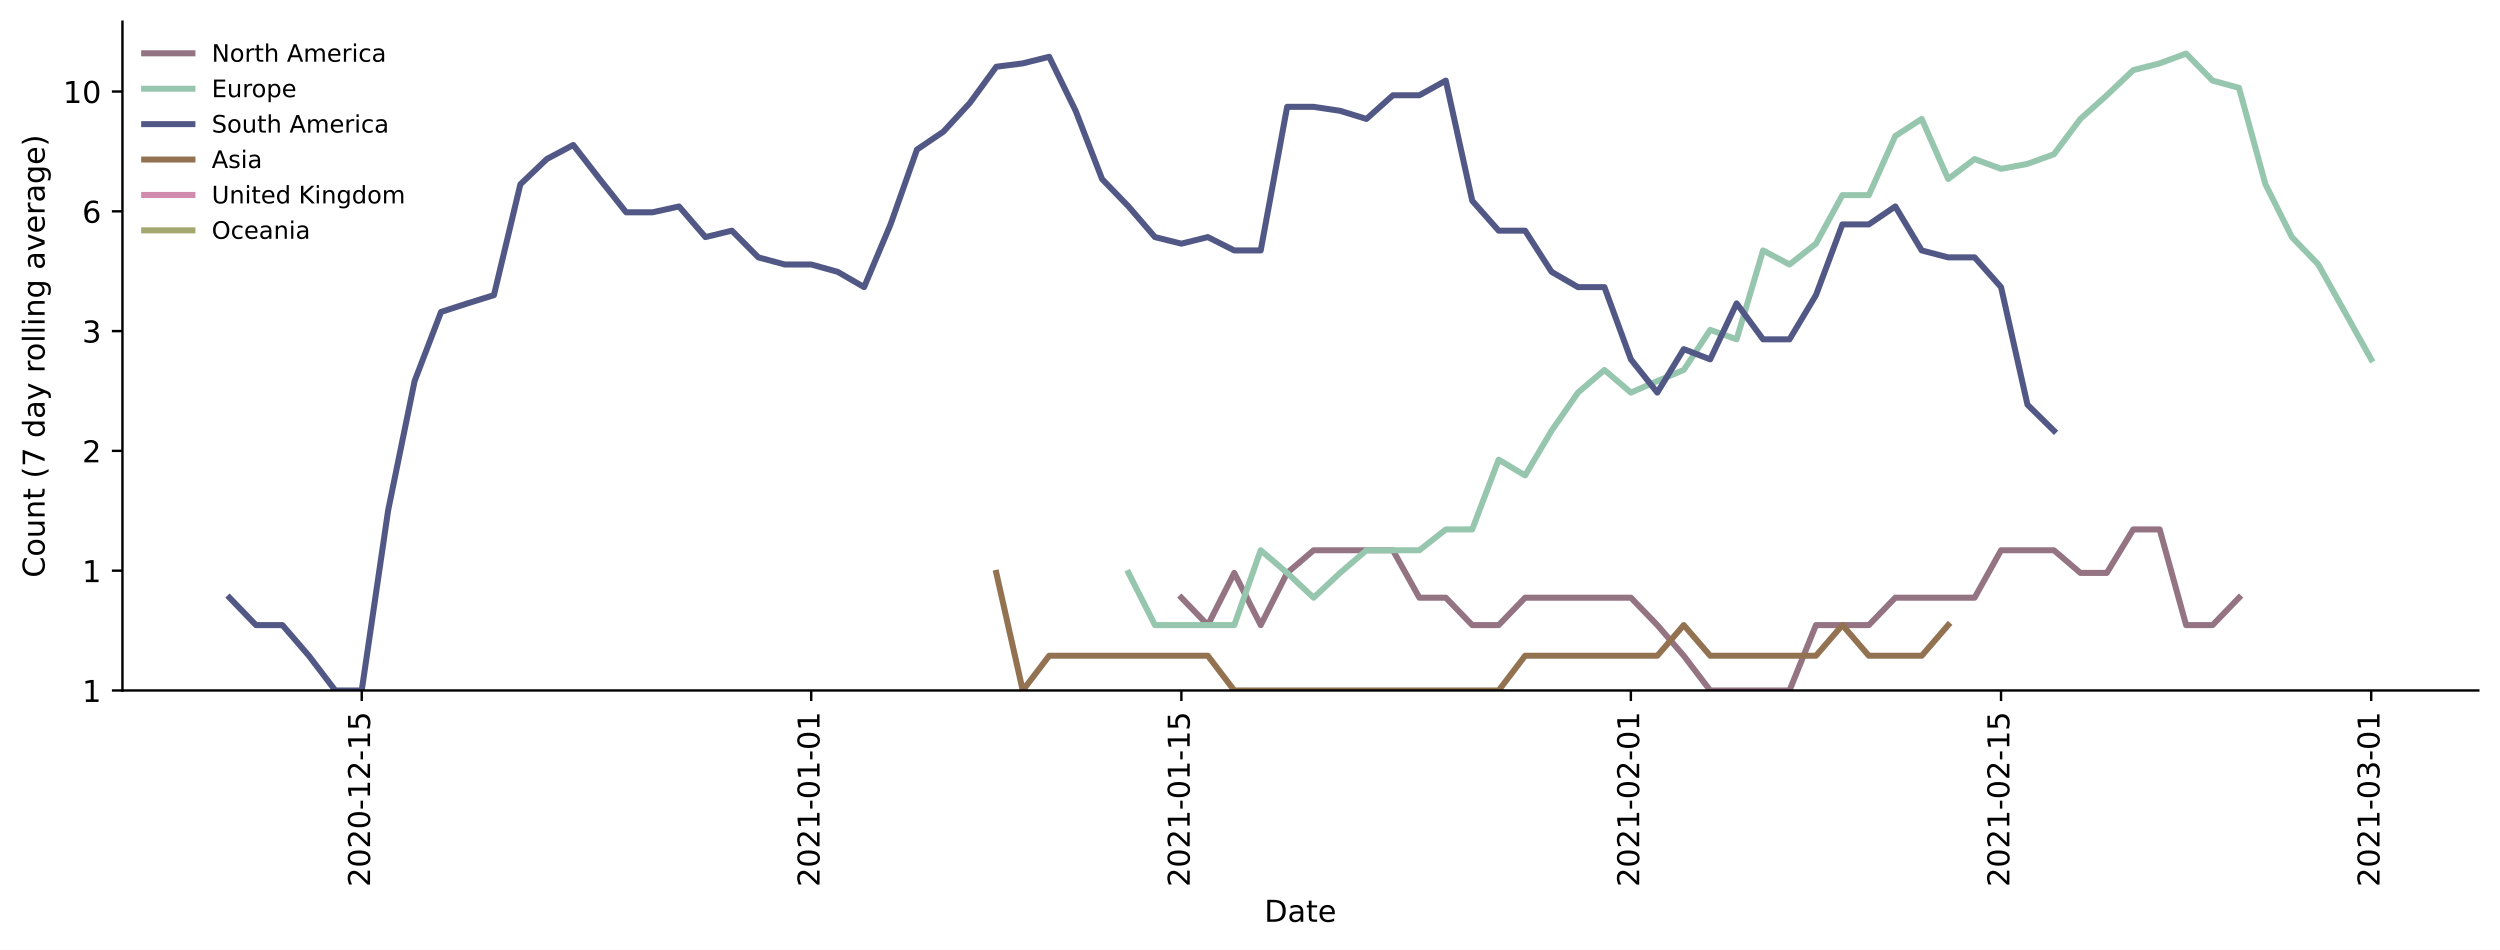
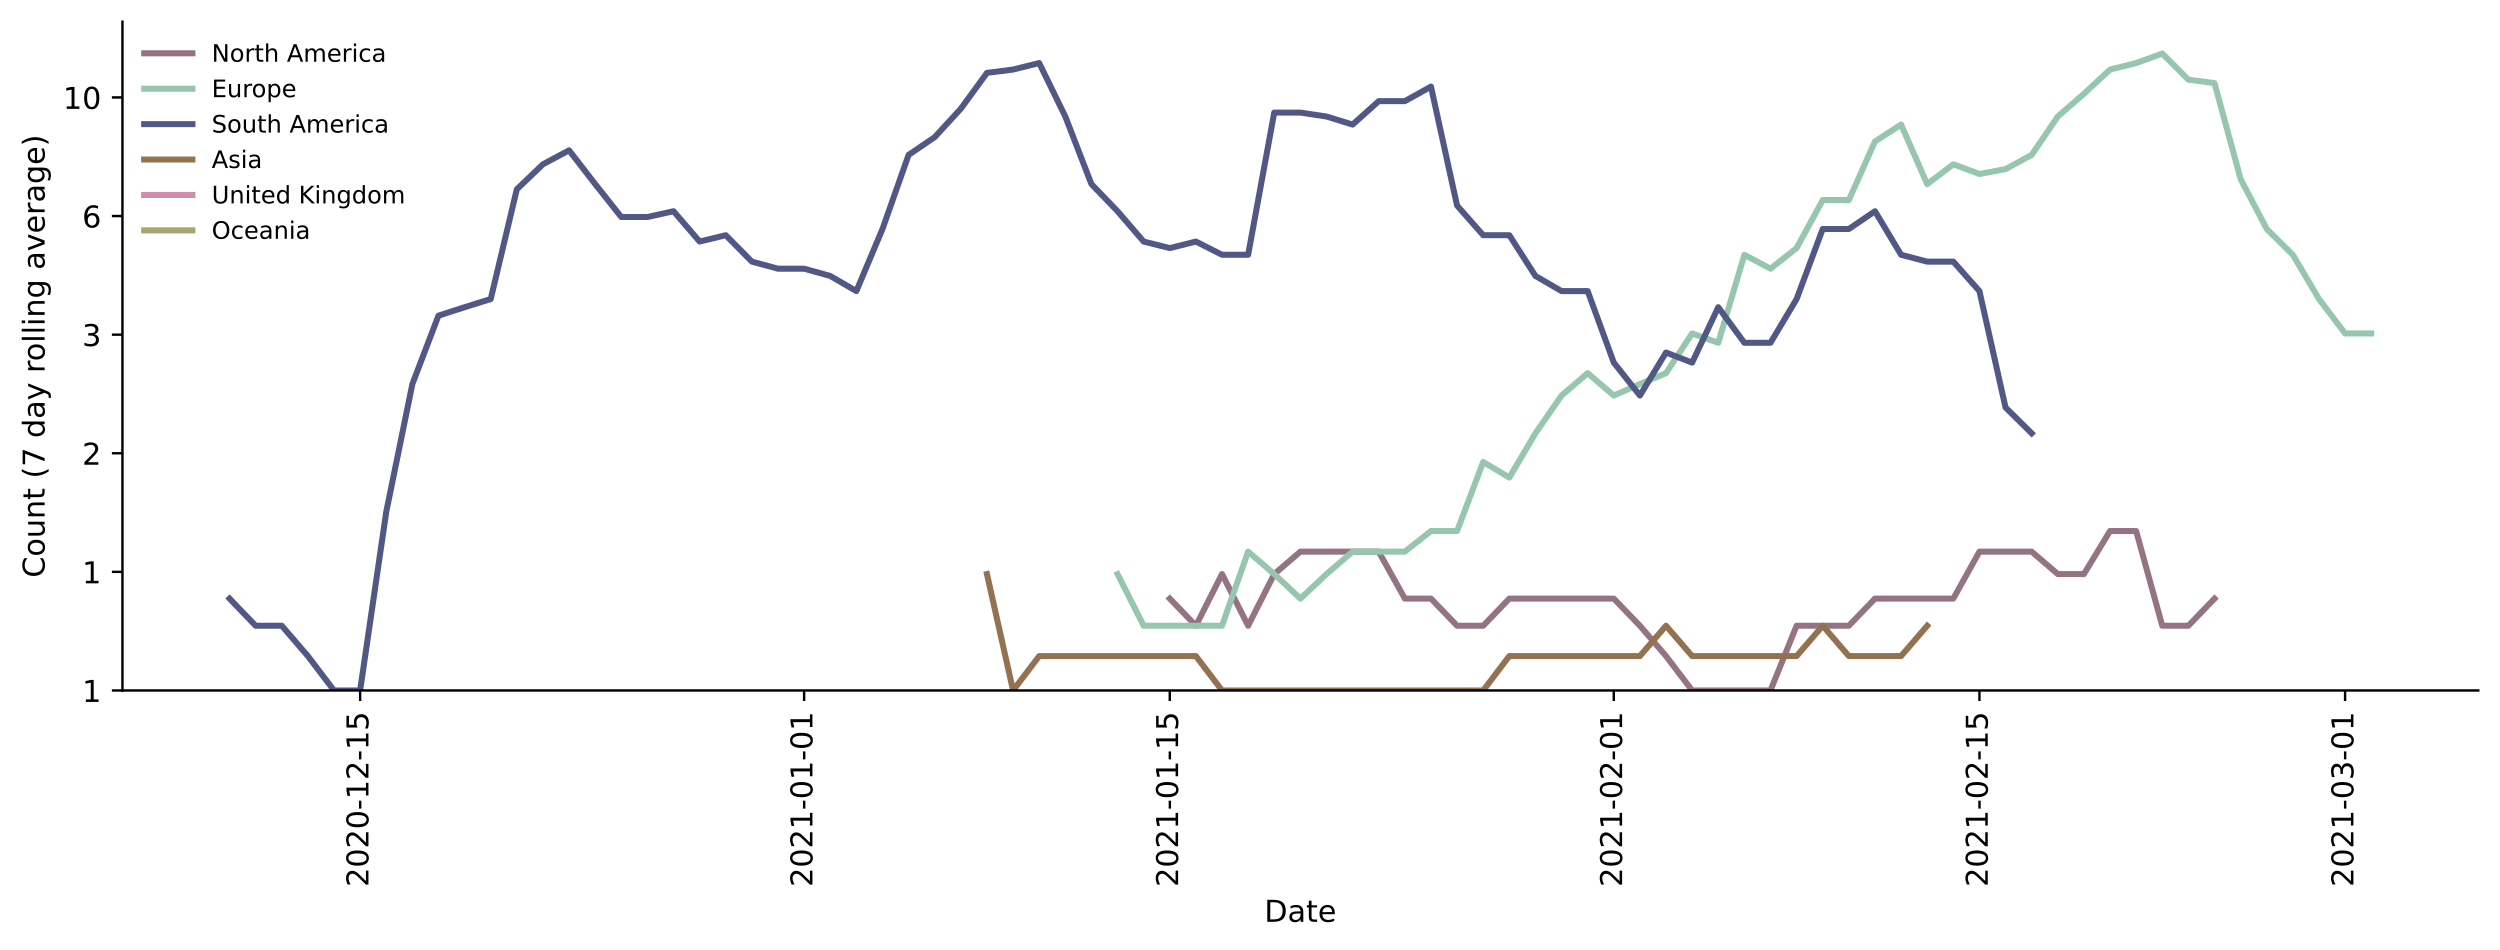
<svg xmlns="http://www.w3.org/2000/svg" xmlns:xlink="http://www.w3.org/1999/xlink" height="314.954pt" version="1.1" viewBox="0 0 829.003 314.954" width="829.003pt">
  <defs>
    <style type="text/css">*{stroke-linecap:butt;stroke-linejoin:round;}</style>
  </defs>
  <g id="figure_1">
    <g id="patch_1">
      <path d="M 0 314.954  L 829.003 314.954  L 829.003 0  L 0 0  z " style="fill:#ffffff;" />
    </g>
    <g id="axes_1">
      <g id="patch_2">
        <path d="M 40.603 228.96  L 821.803 228.96  L 821.803 7.2  L 40.603 7.2  z " style="fill:#ffffff;" />
      </g>
      <g id="matplotlib.axis_1">
        <g id="xtick_1">
          <g id="line2d_1">
            <defs>
-               <path d="M 0 0  L 0 3.5  " id="me407f9385f" style="stroke:#000000;stroke-width:0.8;" />
-             </defs>
-             <g>
-               <use style="stroke:#000000;stroke-width:0.8;" x="119.951" xlink:href="#me407f9385f" y="228.96" />
+               <path d="M 0 0  L 0 3.5  " id="m112e8c7e0b" style="stroke:#000000;stroke-width:0.8;" />
+             </defs>
+             <g>
+               <use style="stroke:#000000;stroke-width:0.8;" x="119.416" xlink:href="#m112e8c7e0b" y="228.96" />
            </g>
          </g>
          <g id="text_1">
-             <g transform="translate(122.71 294.0756)rotate(-90)scale(0.1 -0.1)">
+             <g transform="translate(122.1754 294.0756)rotate(-90)scale(0.1 -0.1)">
              <defs>
                <path d="M 19.188 8.297  L 53.609 8.297  L 53.609 0  L 7.328 0  L 7.328 8.297  Q 12.938 14.109 22.625 23.891  Q 32.328 33.688 34.812 36.531  Q 39.547 41.844 41.422 45.531  Q 43.312 49.219 43.312 52.781  Q 43.312 58.594 39.234 62.25  Q 35.156 65.922 28.609 65.922  Q 23.969 65.922 18.812 64.312  Q 13.672 62.703 7.812 59.422  L 7.812 69.391  Q 13.766 71.781 18.938 73  Q 24.125 74.219 28.422 74.219  Q 39.75 74.219 46.484 68.547  Q 53.219 62.891 53.219 53.422  Q 53.219 48.922 51.531 44.891  Q 49.859 40.875 45.406 35.406  Q 44.188 33.984 37.641 27.219  Q 31.109 20.453 19.188 8.297  z " id="DejaVuSans-50" />
                <path d="M 31.781 66.406  Q 24.172 66.406 20.328 58.906  Q 16.5 51.422 16.5 36.375  Q 16.5 21.391 20.328 13.891  Q 24.172 6.391 31.781 6.391  Q 39.453 6.391 43.281 13.891  Q 47.125 21.391 47.125 36.375  Q 47.125 51.422 43.281 58.906  Q 39.453 66.406 31.781 66.406  z M 31.781 74.219  Q 44.047 74.219 50.516 64.516  Q 56.984 54.828 56.984 36.375  Q 56.984 17.969 50.516 8.266  Q 44.047 -1.422 31.781 -1.422  Q 19.531 -1.422 13.062 8.266  Q 6.594 17.969 6.594 36.375  Q 6.594 54.828 13.062 64.516  Q 19.531 74.219 31.781 74.219  z " id="DejaVuSans-48" />
                <path d="M 4.891 31.391  L 31.203 31.391  L 31.203 23.391  L 4.891 23.391  z " id="DejaVuSans-45" />
                <path d="M 12.406 8.297  L 28.516 8.297  L 28.516 63.922  L 10.984 60.406  L 10.984 69.391  L 28.422 72.906  L 38.281 72.906  L 38.281 8.297  L 54.391 8.297  L 54.391 0  L 12.406 0  z " id="DejaVuSans-49" />
                <path d="M 10.797 72.906  L 49.516 72.906  L 49.516 64.594  L 19.828 64.594  L 19.828 46.734  Q 21.969 47.469 24.109 47.828  Q 26.266 48.188 28.422 48.188  Q 40.625 48.188 47.75 41.5  Q 54.891 34.812 54.891 23.391  Q 54.891 11.625 47.562 5.094  Q 40.234 -1.422 26.906 -1.422  Q 22.312 -1.422 17.547 -0.641  Q 12.797 0.141 7.719 1.703  L 7.719 11.625  Q 12.109 9.234 16.797 8.062  Q 21.484 6.891 26.703 6.891  Q 35.156 6.891 40.078 11.328  Q 45.016 15.766 45.016 23.391  Q 45.016 31 40.078 35.438  Q 35.156 39.891 26.703 39.891  Q 22.75 39.891 18.812 39.016  Q 14.891 38.141 10.797 36.281  z " id="DejaVuSans-53" />
              </defs>
              <use xlink:href="#DejaVuSans-50" />
              <use x="63.623" xlink:href="#DejaVuSans-48" />
              <use x="127.246" xlink:href="#DejaVuSans-50" />
              <use x="190.869" xlink:href="#DejaVuSans-48" />
              <use x="254.492" xlink:href="#DejaVuSans-45" />
              <use x="290.576" xlink:href="#DejaVuSans-49" />
              <use x="354.199" xlink:href="#DejaVuSans-50" />
              <use x="417.822" xlink:href="#DejaVuSans-45" />
              <use x="453.906" xlink:href="#DejaVuSans-49" />
              <use x="517.529" xlink:href="#DejaVuSans-53" />
            </g>
          </g>
        </g>
        <g id="xtick_2">
          <g id="line2d_2">
            <g>
-               <use style="stroke:#000000;stroke-width:0.8;" x="269.001" xlink:href="#me407f9385f" y="228.96" />
+               <use style="stroke:#000000;stroke-width:0.8;" x="266.649" xlink:href="#m112e8c7e0b" y="228.96" />
            </g>
          </g>
          <g id="text_2">
-             <g transform="translate(271.7605 294.0756)rotate(-90)scale(0.1 -0.1)">
+             <g transform="translate(269.4082 294.0756)rotate(-90)scale(0.1 -0.1)">
              <use xlink:href="#DejaVuSans-50" />
              <use x="63.623" xlink:href="#DejaVuSans-48" />
              <use x="127.246" xlink:href="#DejaVuSans-50" />
              <use x="190.869" xlink:href="#DejaVuSans-49" />
              <use x="254.492" xlink:href="#DejaVuSans-45" />
              <use x="290.576" xlink:href="#DejaVuSans-48" />
              <use x="354.199" xlink:href="#DejaVuSans-49" />
              <use x="417.822" xlink:href="#DejaVuSans-45" />
              <use x="453.906" xlink:href="#DejaVuSans-48" />
              <use x="517.529" xlink:href="#DejaVuSans-49" />
            </g>
          </g>
        </g>
        <g id="xtick_3">
          <g id="line2d_3">
            <g>
-               <use style="stroke:#000000;stroke-width:0.8;" x="391.749" xlink:href="#me407f9385f" y="228.96" />
+               <use style="stroke:#000000;stroke-width:0.8;" x="387.899" xlink:href="#m112e8c7e0b" y="228.96" />
            </g>
          </g>
          <g id="text_3">
-             <g transform="translate(394.508 294.0756)rotate(-90)scale(0.1 -0.1)">
+             <g transform="translate(390.6587 294.0756)rotate(-90)scale(0.1 -0.1)">
              <use xlink:href="#DejaVuSans-50" />
              <use x="63.623" xlink:href="#DejaVuSans-48" />
              <use x="127.246" xlink:href="#DejaVuSans-50" />
              <use x="190.869" xlink:href="#DejaVuSans-49" />
              <use x="254.492" xlink:href="#DejaVuSans-45" />
              <use x="290.576" xlink:href="#DejaVuSans-48" />
              <use x="354.199" xlink:href="#DejaVuSans-49" />
              <use x="417.822" xlink:href="#DejaVuSans-45" />
              <use x="453.906" xlink:href="#DejaVuSans-49" />
              <use x="517.529" xlink:href="#DejaVuSans-53" />
            </g>
          </g>
        </g>
        <g id="xtick_4">
          <g id="line2d_4">
            <g>
-               <use style="stroke:#000000;stroke-width:0.8;" x="540.799" xlink:href="#me407f9385f" y="228.96" />
+               <use style="stroke:#000000;stroke-width:0.8;" x="535.132" xlink:href="#m112e8c7e0b" y="228.96" />
            </g>
          </g>
          <g id="text_4">
-             <g transform="translate(543.5585 294.0756)rotate(-90)scale(0.1 -0.1)">
+             <g transform="translate(537.8915 294.0756)rotate(-90)scale(0.1 -0.1)">
              <use xlink:href="#DejaVuSans-50" />
              <use x="63.623" xlink:href="#DejaVuSans-48" />
              <use x="127.246" xlink:href="#DejaVuSans-50" />
              <use x="190.869" xlink:href="#DejaVuSans-49" />
              <use x="254.492" xlink:href="#DejaVuSans-45" />
              <use x="290.576" xlink:href="#DejaVuSans-48" />
              <use x="354.199" xlink:href="#DejaVuSans-50" />
              <use x="417.822" xlink:href="#DejaVuSans-45" />
              <use x="453.906" xlink:href="#DejaVuSans-48" />
              <use x="517.529" xlink:href="#DejaVuSans-49" />
            </g>
          </g>
        </g>
        <g id="xtick_5">
          <g id="line2d_5">
            <g>
-               <use style="stroke:#000000;stroke-width:0.8;" x="663.547" xlink:href="#me407f9385f" y="228.96" />
+               <use style="stroke:#000000;stroke-width:0.8;" x="656.383" xlink:href="#m112e8c7e0b" y="228.96" />
            </g>
          </g>
          <g id="text_5">
-             <g transform="translate(666.3059 294.0756)rotate(-90)scale(0.1 -0.1)">
+             <g transform="translate(659.1421 294.0756)rotate(-90)scale(0.1 -0.1)">
              <use xlink:href="#DejaVuSans-50" />
              <use x="63.623" xlink:href="#DejaVuSans-48" />
              <use x="127.246" xlink:href="#DejaVuSans-50" />
              <use x="190.869" xlink:href="#DejaVuSans-49" />
              <use x="254.492" xlink:href="#DejaVuSans-45" />
              <use x="290.576" xlink:href="#DejaVuSans-48" />
              <use x="354.199" xlink:href="#DejaVuSans-50" />
              <use x="417.822" xlink:href="#DejaVuSans-45" />
              <use x="453.906" xlink:href="#DejaVuSans-49" />
              <use x="517.529" xlink:href="#DejaVuSans-53" />
            </g>
          </g>
        </g>
        <g id="xtick_6">
          <g id="line2d_6">
            <g>
-               <use style="stroke:#000000;stroke-width:0.8;" x="786.294" xlink:href="#me407f9385f" y="228.96" />
+               <use style="stroke:#000000;stroke-width:0.8;" x="777.633" xlink:href="#m112e8c7e0b" y="228.96" />
            </g>
          </g>
          <g id="text_6">
-             <g transform="translate(789.0534 294.0756)rotate(-90)scale(0.1 -0.1)">
+             <g transform="translate(780.3927 294.0756)rotate(-90)scale(0.1 -0.1)">
              <defs>
                <path d="M 40.578 39.312  Q 47.656 37.797 51.625 33  Q 55.609 28.219 55.609 21.188  Q 55.609 10.406 48.188 4.484  Q 40.766 -1.422 27.094 -1.422  Q 22.516 -1.422 17.656 -0.516  Q 12.797 0.391 7.625 2.203  L 7.625 11.719  Q 11.719 9.328 16.594 8.109  Q 21.484 6.891 26.812 6.891  Q 36.078 6.891 40.938 10.547  Q 45.797 14.203 45.797 21.188  Q 45.797 27.641 41.281 31.266  Q 36.766 34.906 28.719 34.906  L 20.219 34.906  L 20.219 43.016  L 29.109 43.016  Q 36.375 43.016 40.234 45.922  Q 44.094 48.828 44.094 54.297  Q 44.094 59.906 40.109 62.906  Q 36.141 65.922 28.719 65.922  Q 24.656 65.922 20.016 65.031  Q 15.375 64.156 9.812 62.312  L 9.812 71.094  Q 15.438 72.656 20.344 73.438  Q 25.25 74.219 29.594 74.219  Q 40.828 74.219 47.359 69.109  Q 53.906 64.016 53.906 55.328  Q 53.906 49.266 50.438 45.094  Q 46.969 40.922 40.578 39.312  z " id="DejaVuSans-51" />
              </defs>
              <use xlink:href="#DejaVuSans-50" />
              <use x="63.623" xlink:href="#DejaVuSans-48" />
              <use x="127.246" xlink:href="#DejaVuSans-50" />
              <use x="190.869" xlink:href="#DejaVuSans-49" />
              <use x="254.492" xlink:href="#DejaVuSans-45" />
              <use x="290.576" xlink:href="#DejaVuSans-48" />
              <use x="354.199" xlink:href="#DejaVuSans-51" />
              <use x="417.822" xlink:href="#DejaVuSans-45" />
              <use x="453.906" xlink:href="#DejaVuSans-48" />
              <use x="517.529" xlink:href="#DejaVuSans-49" />
            </g>
          </g>
        </g>
        <g id="text_7">
          <g transform="translate(419.2523 305.6741)scale(0.1 -0.1)">
            <defs>
              <path d="M 19.672 64.797  L 19.672 8.109  L 31.594 8.109  Q 46.688 8.109 53.688 14.938  Q 60.688 21.781 60.688 36.531  Q 60.688 51.172 53.688 57.984  Q 46.688 64.797 31.594 64.797  z M 9.812 72.906  L 30.078 72.906  Q 51.266 72.906 61.172 64.094  Q 71.094 55.281 71.094 36.531  Q 71.094 17.672 61.125 8.828  Q 51.172 0 30.078 0  L 9.812 0  z " id="DejaVuSans-68" />
              <path d="M 34.281 27.484  Q 23.391 27.484 19.188 25  Q 14.984 22.516 14.984 16.5  Q 14.984 11.719 18.141 8.906  Q 21.297 6.109 26.703 6.109  Q 34.188 6.109 38.703 11.406  Q 43.219 16.703 43.219 25.484  L 43.219 27.484  z M 52.203 31.203  L 52.203 0  L 43.219 0  L 43.219 8.297  Q 40.141 3.328 35.547 0.953  Q 30.953 -1.422 24.312 -1.422  Q 15.922 -1.422 10.953 3.297  Q 6 8.016 6 15.922  Q 6 25.141 12.172 29.828  Q 18.359 34.516 30.609 34.516  L 43.219 34.516  L 43.219 35.406  Q 43.219 41.609 39.141 45  Q 35.062 48.391 27.688 48.391  Q 23 48.391 18.547 47.266  Q 14.109 46.141 10.016 43.891  L 10.016 52.203  Q 14.938 54.109 19.578 55.047  Q 24.219 56 28.609 56  Q 40.484 56 46.344 49.844  Q 52.203 43.703 52.203 31.203  z " id="DejaVuSans-97" />
              <path d="M 18.312 70.219  L 18.312 54.688  L 36.812 54.688  L 36.812 47.703  L 18.312 47.703  L 18.312 18.016  Q 18.312 11.328 20.141 9.422  Q 21.969 7.516 27.594 7.516  L 36.812 7.516  L 36.812 0  L 27.594 0  Q 17.188 0 13.234 3.875  Q 9.281 7.766 9.281 18.016  L 9.281 47.703  L 2.688 47.703  L 2.688 54.688  L 9.281 54.688  L 9.281 70.219  z " id="DejaVuSans-116" />
              <path d="M 56.203 29.594  L 56.203 25.203  L 14.891 25.203  Q 15.484 15.922 20.484 11.062  Q 25.484 6.203 34.422 6.203  Q 39.594 6.203 44.453 7.469  Q 49.312 8.734 54.109 11.281  L 54.109 2.781  Q 49.266 0.734 44.188 -0.344  Q 39.109 -1.422 33.891 -1.422  Q 20.797 -1.422 13.156 6.188  Q 5.516 13.812 5.516 26.812  Q 5.516 40.234 12.766 48.109  Q 20.016 56 32.328 56  Q 43.359 56 49.781 48.891  Q 56.203 41.797 56.203 29.594  z M 47.219 32.234  Q 47.125 39.594 43.094 43.984  Q 39.062 48.391 32.422 48.391  Q 24.906 48.391 20.391 44.141  Q 15.875 39.891 15.188 32.172  z " id="DejaVuSans-101" />
            </defs>
            <use xlink:href="#DejaVuSans-68" />
            <use x="77.002" xlink:href="#DejaVuSans-97" />
            <use x="138.281" xlink:href="#DejaVuSans-116" />
            <use x="177.49" xlink:href="#DejaVuSans-101" />
          </g>
        </g>
      </g>
      <g id="matplotlib.axis_2">
        <g id="ytick_1">
          <g id="line2d_7">
            <defs>
-               <path d="M 0 0  L -3.5 0  " id="m6cd0dfb3a6" style="stroke:#000000;stroke-width:0.8;" />
-             </defs>
-             <g>
-               <use style="stroke:#000000;stroke-width:0.8;" x="40.603" xlink:href="#m6cd0dfb3a6" y="228.96" />
+               <path d="M 0 0  L -3.5 0  " id="m13010256d1" style="stroke:#000000;stroke-width:0.8;" />
+             </defs>
+             <g>
+               <use style="stroke:#000000;stroke-width:0.8;" x="40.603" xlink:href="#m13010256d1" y="228.96" />
            </g>
          </g>
          <g id="text_8">
            <g transform="translate(27.24063 232.7592)scale(0.1 -0.1)">
              <use xlink:href="#DejaVuSans-49" />
            </g>
          </g>
        </g>
        <g id="ytick_2">
          <g id="line2d_8">
            <g>
-               <use style="stroke:#000000;stroke-width:0.8;" x="40.603" xlink:href="#m6cd0dfb3a6" y="189.238" />
+               <use style="stroke:#000000;stroke-width:0.8;" x="40.603" xlink:href="#m13010256d1" y="189.63" />
            </g>
          </g>
          <g id="text_9">
-             <g transform="translate(27.24063 193.0371)scale(0.1 -0.1)">
+             <g transform="translate(27.24063 193.4289)scale(0.1 -0.1)">
              <use xlink:href="#DejaVuSans-49" />
            </g>
          </g>
        </g>
        <g id="ytick_3">
          <g id="line2d_9">
            <g>
-               <use style="stroke:#000000;stroke-width:0.8;" x="40.603" xlink:href="#m6cd0dfb3a6" y="149.516" />
+               <use style="stroke:#000000;stroke-width:0.8;" x="40.603" xlink:href="#m13010256d1" y="150.299" />
            </g>
          </g>
          <g id="text_10">
-             <g transform="translate(27.24063 153.315)scale(0.1 -0.1)">
+             <g transform="translate(27.24063 154.0985)scale(0.1 -0.1)">
              <use xlink:href="#DejaVuSans-50" />
            </g>
          </g>
        </g>
        <g id="ytick_4">
          <g id="line2d_10">
            <g>
-               <use style="stroke:#000000;stroke-width:0.8;" x="40.603" xlink:href="#m6cd0dfb3a6" y="109.794" />
+               <use style="stroke:#000000;stroke-width:0.8;" x="40.603" xlink:href="#m13010256d1" y="110.969" />
            </g>
          </g>
          <g id="text_11">
-             <g transform="translate(27.24063 113.5928)scale(0.1 -0.1)">
+             <g transform="translate(27.24063 114.7682)scale(0.1 -0.1)">
              <use xlink:href="#DejaVuSans-51" />
            </g>
          </g>
        </g>
        <g id="ytick_5">
          <g id="line2d_11">
            <g>
-               <use style="stroke:#000000;stroke-width:0.8;" x="40.603" xlink:href="#m6cd0dfb3a6" y="70.071" />
+               <use style="stroke:#000000;stroke-width:0.8;" x="40.603" xlink:href="#m13010256d1" y="71.639" />
            </g>
          </g>
          <g id="text_12">
-             <g transform="translate(27.24063 73.87068)scale(0.1 -0.1)">
+             <g transform="translate(27.24063 75.43786)scale(0.1 -0.1)">
              <defs>
                <path d="M 33.016 40.375  Q 26.375 40.375 22.484 35.828  Q 18.609 31.297 18.609 23.391  Q 18.609 15.531 22.484 10.953  Q 26.375 6.391 33.016 6.391  Q 39.656 6.391 43.531 10.953  Q 47.406 15.531 47.406 23.391  Q 47.406 31.297 43.531 35.828  Q 39.656 40.375 33.016 40.375  z M 52.594 71.297  L 52.594 62.312  Q 48.875 64.062 45.094 64.984  Q 41.312 65.922 37.594 65.922  Q 27.828 65.922 22.672 59.328  Q 17.531 52.734 16.797 39.406  Q 19.672 43.656 24.016 45.922  Q 28.375 48.188 33.594 48.188  Q 44.578 48.188 50.953 41.516  Q 57.328 34.859 57.328 23.391  Q 57.328 12.156 50.688 5.359  Q 44.047 -1.422 33.016 -1.422  Q 20.359 -1.422 13.672 8.266  Q 6.984 17.969 6.984 36.375  Q 6.984 53.656 15.188 63.938  Q 23.391 74.219 37.203 74.219  Q 40.922 74.219 44.703 73.484  Q 48.484 72.75 52.594 71.297  z " id="DejaVuSans-54" />
              </defs>
              <use xlink:href="#DejaVuSans-54" />
            </g>
          </g>
        </g>
        <g id="ytick_6">
          <g id="line2d_12">
            <g>
-               <use style="stroke:#000000;stroke-width:0.8;" x="40.603" xlink:href="#m6cd0dfb3a6" y="30.349" />
+               <use style="stroke:#000000;stroke-width:0.8;" x="40.603" xlink:href="#m13010256d1" y="32.308" />
            </g>
          </g>
          <g id="text_13">
-             <g transform="translate(20.87813 34.14855)scale(0.1 -0.1)">
+             <g transform="translate(20.87813 36.10752)scale(0.1 -0.1)">
              <use xlink:href="#DejaVuSans-49" />
              <use x="63.623" xlink:href="#DejaVuSans-48" />
            </g>
          </g>
        </g>
        <g id="text_14">
          <g transform="translate(14.79844 191.548)rotate(-90)scale(0.1 -0.1)">
            <defs>
              <path d="M 64.406 67.281  L 64.406 56.891  Q 59.422 61.531 53.781 63.812  Q 48.141 66.109 41.797 66.109  Q 29.297 66.109 22.656 58.469  Q 16.016 50.828 16.016 36.375  Q 16.016 21.969 22.656 14.328  Q 29.297 6.688 41.797 6.688  Q 48.141 6.688 53.781 8.984  Q 59.422 11.281 64.406 15.922  L 64.406 5.609  Q 59.234 2.094 53.438 0.328  Q 47.656 -1.422 41.219 -1.422  Q 24.656 -1.422 15.125 8.703  Q 5.609 18.844 5.609 36.375  Q 5.609 53.953 15.125 64.078  Q 24.656 74.219 41.219 74.219  Q 47.75 74.219 53.531 72.484  Q 59.328 70.75 64.406 67.281  z " id="DejaVuSans-67" />
              <path d="M 30.609 48.391  Q 23.391 48.391 19.188 42.75  Q 14.984 37.109 14.984 27.297  Q 14.984 17.484 19.156 11.844  Q 23.344 6.203 30.609 6.203  Q 37.797 6.203 41.984 11.859  Q 46.188 17.531 46.188 27.297  Q 46.188 37.016 41.984 42.703  Q 37.797 48.391 30.609 48.391  z M 30.609 56  Q 42.328 56 49.016 48.375  Q 55.719 40.766 55.719 27.297  Q 55.719 13.875 49.016 6.219  Q 42.328 -1.422 30.609 -1.422  Q 18.844 -1.422 12.172 6.219  Q 5.516 13.875 5.516 27.297  Q 5.516 40.766 12.172 48.375  Q 18.844 56 30.609 56  z " id="DejaVuSans-111" />
              <path d="M 8.5 21.578  L 8.5 54.688  L 17.484 54.688  L 17.484 21.922  Q 17.484 14.156 20.5 10.266  Q 23.531 6.391 29.594 6.391  Q 36.859 6.391 41.078 11.031  Q 45.312 15.672 45.312 23.688  L 45.312 54.688  L 54.297 54.688  L 54.297 0  L 45.312 0  L 45.312 8.406  Q 42.047 3.422 37.719 1  Q 33.406 -1.422 27.688 -1.422  Q 18.266 -1.422 13.375 4.438  Q 8.5 10.297 8.5 21.578  z M 31.109 56  z " id="DejaVuSans-117" />
              <path d="M 54.891 33.016  L 54.891 0  L 45.906 0  L 45.906 32.719  Q 45.906 40.484 42.875 44.328  Q 39.844 48.188 33.797 48.188  Q 26.516 48.188 22.312 43.547  Q 18.109 38.922 18.109 30.906  L 18.109 0  L 9.078 0  L 9.078 54.688  L 18.109 54.688  L 18.109 46.188  Q 21.344 51.125 25.703 53.562  Q 30.078 56 35.797 56  Q 45.219 56 50.047 50.172  Q 54.891 44.344 54.891 33.016  z " id="DejaVuSans-110" />
              <path id="DejaVuSans-32" />
              <path d="M 31 75.875  Q 24.469 64.656 21.281 53.656  Q 18.109 42.672 18.109 31.391  Q 18.109 20.125 21.312 9.062  Q 24.516 -2 31 -13.188  L 23.188 -13.188  Q 15.875 -1.703 12.234 9.375  Q 8.594 20.453 8.594 31.391  Q 8.594 42.281 12.203 53.312  Q 15.828 64.359 23.188 75.875  z " id="DejaVuSans-40" />
              <path d="M 8.203 72.906  L 55.078 72.906  L 55.078 68.703  L 28.609 0  L 18.312 0  L 43.219 64.594  L 8.203 64.594  z " id="DejaVuSans-55" />
              <path d="M 45.406 46.391  L 45.406 75.984  L 54.391 75.984  L 54.391 0  L 45.406 0  L 45.406 8.203  Q 42.578 3.328 38.25 0.953  Q 33.938 -1.422 27.875 -1.422  Q 17.969 -1.422 11.734 6.484  Q 5.516 14.406 5.516 27.297  Q 5.516 40.188 11.734 48.094  Q 17.969 56 27.875 56  Q 33.938 56 38.25 53.625  Q 42.578 51.266 45.406 46.391  z M 14.797 27.297  Q 14.797 17.391 18.875 11.75  Q 22.953 6.109 30.078 6.109  Q 37.203 6.109 41.297 11.75  Q 45.406 17.391 45.406 27.297  Q 45.406 37.203 41.297 42.844  Q 37.203 48.484 30.078 48.484  Q 22.953 48.484 18.875 42.844  Q 14.797 37.203 14.797 27.297  z " id="DejaVuSans-100" />
              <path d="M 32.172 -5.078  Q 28.375 -14.844 24.75 -17.812  Q 21.141 -20.797 15.094 -20.797  L 7.906 -20.797  L 7.906 -13.281  L 13.188 -13.281  Q 16.891 -13.281 18.938 -11.516  Q 21 -9.766 23.484 -3.219  L 25.094 0.875  L 2.984 54.688  L 12.5 54.688  L 29.594 11.922  L 46.688 54.688  L 56.203 54.688  z " id="DejaVuSans-121" />
              <path d="M 41.109 46.297  Q 39.594 47.172 37.812 47.578  Q 36.031 48 33.891 48  Q 26.266 48 22.188 43.047  Q 18.109 38.094 18.109 28.812  L 18.109 0  L 9.078 0  L 9.078 54.688  L 18.109 54.688  L 18.109 46.188  Q 20.953 51.172 25.484 53.578  Q 30.031 56 36.531 56  Q 37.453 56 38.578 55.875  Q 39.703 55.766 41.062 55.516  z " id="DejaVuSans-114" />
              <path d="M 9.422 75.984  L 18.406 75.984  L 18.406 0  L 9.422 0  z " id="DejaVuSans-108" />
              <path d="M 9.422 54.688  L 18.406 54.688  L 18.406 0  L 9.422 0  z M 9.422 75.984  L 18.406 75.984  L 18.406 64.594  L 9.422 64.594  z " id="DejaVuSans-105" />
              <path d="M 45.406 27.984  Q 45.406 37.75 41.375 43.109  Q 37.359 48.484 30.078 48.484  Q 22.859 48.484 18.828 43.109  Q 14.797 37.75 14.797 27.984  Q 14.797 18.266 18.828 12.891  Q 22.859 7.516 30.078 7.516  Q 37.359 7.516 41.375 12.891  Q 45.406 18.266 45.406 27.984  z M 54.391 6.781  Q 54.391 -7.172 48.188 -13.984  Q 42 -20.797 29.203 -20.797  Q 24.469 -20.797 20.266 -20.094  Q 16.062 -19.391 12.109 -17.922  L 12.109 -9.188  Q 16.062 -11.328 19.922 -12.344  Q 23.781 -13.375 27.781 -13.375  Q 36.625 -13.375 41.016 -8.766  Q 45.406 -4.156 45.406 5.172  L 45.406 9.625  Q 42.625 4.781 38.281 2.391  Q 33.938 0 27.875 0  Q 17.828 0 11.672 7.656  Q 5.516 15.328 5.516 27.984  Q 5.516 40.672 11.672 48.328  Q 17.828 56 27.875 56  Q 33.938 56 38.281 53.609  Q 42.625 51.219 45.406 46.391  L 45.406 54.688  L 54.391 54.688  z " id="DejaVuSans-103" />
              <path d="M 2.984 54.688  L 12.5 54.688  L 29.594 8.797  L 46.688 54.688  L 56.203 54.688  L 35.688 0  L 23.484 0  z " id="DejaVuSans-118" />
              <path d="M 8.016 75.875  L 15.828 75.875  Q 23.141 64.359 26.781 53.312  Q 30.422 42.281 30.422 31.391  Q 30.422 20.453 26.781 9.375  Q 23.141 -1.703 15.828 -13.188  L 8.016 -13.188  Q 14.5 -2 17.703 9.062  Q 20.906 20.125 20.906 31.391  Q 20.906 42.672 17.703 53.656  Q 14.5 64.656 8.016 75.875  z " id="DejaVuSans-41" />
            </defs>
            <use xlink:href="#DejaVuSans-67" />
            <use x="69.824" xlink:href="#DejaVuSans-111" />
            <use x="131.006" xlink:href="#DejaVuSans-117" />
            <use x="194.385" xlink:href="#DejaVuSans-110" />
            <use x="257.764" xlink:href="#DejaVuSans-116" />
            <use x="296.973" xlink:href="#DejaVuSans-32" />
            <use x="328.76" xlink:href="#DejaVuSans-40" />
            <use x="367.773" xlink:href="#DejaVuSans-55" />
            <use x="431.396" xlink:href="#DejaVuSans-32" />
            <use x="463.184" xlink:href="#DejaVuSans-100" />
            <use x="526.66" xlink:href="#DejaVuSans-97" />
            <use x="587.939" xlink:href="#DejaVuSans-121" />
            <use x="647.119" xlink:href="#DejaVuSans-32" />
            <use x="678.906" xlink:href="#DejaVuSans-114" />
            <use x="717.77" xlink:href="#DejaVuSans-111" />
            <use x="778.951" xlink:href="#DejaVuSans-108" />
            <use x="806.734" xlink:href="#DejaVuSans-108" />
            <use x="834.518" xlink:href="#DejaVuSans-105" />
            <use x="862.301" xlink:href="#DejaVuSans-110" />
            <use x="925.68" xlink:href="#DejaVuSans-103" />
            <use x="989.156" xlink:href="#DejaVuSans-32" />
            <use x="1020.943" xlink:href="#DejaVuSans-97" />
            <use x="1082.223" xlink:href="#DejaVuSans-118" />
            <use x="1141.402" xlink:href="#DejaVuSans-101" />
            <use x="1202.926" xlink:href="#DejaVuSans-114" />
            <use x="1244.039" xlink:href="#DejaVuSans-97" />
            <use x="1305.318" xlink:href="#DejaVuSans-103" />
            <use x="1368.795" xlink:href="#DejaVuSans-101" />
            <use x="1430.318" xlink:href="#DejaVuSans-41" />
          </g>
        </g>
      </g>
      <g id="line2d_13">
-         <path clip-path="url(#pf6b751369d)" d="M 391.749 198.195  L 400.516 207.283  L 409.284 189.974  L 418.052 207.283  L 426.819 189.974  L 435.587 182.469  L 444.355 182.469  L 453.122 182.469  L 461.89 182.469  L 470.658 198.195  L 479.425 198.195  L 488.193 207.283  L 496.961 207.283  L 505.728 198.195  L 514.496 198.195  L 523.264 198.195  L 532.031 198.195  L 540.799 198.195  L 549.567 207.283  L 558.334 217.442  L 567.102 228.96  L 575.87 228.96  L 584.637 228.96  L 593.405 228.96  L 602.173 207.283  L 610.94 207.283  L 619.708 207.283  L 628.476 198.195  L 637.244 198.195  L 646.011 198.195  L 654.779 198.195  L 663.547 182.469  L 672.314 182.469  L 681.082 182.469  L 689.85 189.974  L 698.617 189.974  L 707.385 175.564  L 716.153 175.564  L 724.92 207.283  L 733.688 207.283  L 742.456 198.195  " style="fill:none;stroke:#947383;stroke-linecap:square;stroke-width:2;" />
+         <path clip-path="url(#pea595f288b)" d="M 387.899 198.498  L 396.56 207.497  L 405.221 190.358  L 413.882 207.497  L 422.542 190.358  L 431.203 182.927  L 439.864 182.927  L 448.525 182.927  L 457.185 182.927  L 465.846 198.498  L 474.507 198.498  L 483.168 207.497  L 491.828 207.497  L 500.489 198.498  L 509.15 198.498  L 517.811 198.498  L 526.471 198.498  L 535.132 198.498  L 543.793 207.497  L 552.454 217.556  L 561.114 228.96  L 569.775 228.96  L 578.436 228.96  L 587.097 228.96  L 595.757 207.497  L 604.418 207.497  L 613.079 207.497  L 621.74 198.498  L 630.4 198.498  L 639.061 198.498  L 647.722 198.498  L 656.383 182.927  L 665.043 182.927  L 673.704 182.927  L 682.365 190.358  L 691.026 190.358  L 699.686 176.091  L 708.347 176.091  L 717.008 207.497  L 725.669 207.497  L 734.33 198.498  " style="fill:none;stroke:#947383;stroke-linecap:square;stroke-width:2;" />
      </g>
      <g id="line2d_14">
-         <path clip-path="url(#pf6b751369d)" d="M 374.213 189.974  L 382.981 207.283  L 391.749 207.283  L 400.516 207.283  L 409.284 207.283  L 418.052 182.469  L 426.819 189.974  L 435.587 198.195  L 444.355 189.974  L 453.122 182.469  L 461.89 182.469  L 470.658 182.469  L 479.425 175.564  L 488.193 175.564  L 496.961 152.425  L 505.728 157.654  L 514.496 142.831  L 523.264 130.186  L 532.031 122.681  L 540.799 130.186  L 549.567 126.352  L 558.334 122.681  L 567.102 109.384  L 575.87 112.521  L 584.637 83.044  L 593.405 87.707  L 602.173 80.803  L 610.94 64.709  L 619.708 64.709  L 628.476 45.095  L 637.244 39.437  L 646.011 59.372  L 654.779 52.734  L 663.547 55.989  L 672.314 54.346  L 681.082 51.151  L 689.85 39.437  L 698.617 31.59  L 707.385 23.256  L 716.153 21.015  L 724.92 17.76  L 733.688 26.73  L 742.456 29.126  L 751.223 61.115  L 759.991 78.619  L 768.759 87.707  L 777.526 103.433  L 786.294 119.16  " style="fill:none;stroke:#96c6ad;stroke-linecap:square;stroke-width:2;" />
+         <path clip-path="url(#pea595f288b)" d="M 370.578 190.358  L 379.239 207.497  L 387.899 207.497  L 396.56 207.497  L 405.221 207.497  L 413.882 182.927  L 422.542 190.358  L 431.203 198.498  L 439.864 190.358  L 448.525 182.927  L 457.185 182.927  L 465.846 182.927  L 474.507 176.091  L 483.168 176.091  L 491.828 153.18  L 500.489 158.358  L 509.15 143.681  L 517.811 131.16  L 526.471 123.729  L 535.132 131.16  L 543.793 127.364  L 552.454 123.729  L 561.114 110.564  L 569.775 113.67  L 578.436 84.483  L 587.097 89.1  L 595.757 82.264  L 604.418 66.329  L 613.079 66.329  L 621.74 46.909  L 630.4 41.307  L 639.061 61.045  L 647.722 54.472  L 656.383 57.695  L 665.043 56.068  L 673.704 51.366  L 682.365 38.637  L 691.026 31.097  L 699.686 23.066  L 708.347 20.904  L 717.008 17.76  L 725.669 26.416  L 734.33 27.562  L 742.99 59.353  L 751.651 75.935  L 760.312 84.483  L 768.973 99.16  L 777.633 110.564  L 786.294 110.564  " style="fill:none;stroke:#96c6ad;stroke-linecap:square;stroke-width:2;" />
      </g>
      <g id="line2d_15">
-         <path clip-path="url(#pf6b751369d)" d="M 76.112 198.195  L 84.88 207.283  L 93.648 207.283  L 102.415 217.442  L 111.183 228.96  L 119.951 228.96  L 128.718 169.172  L 137.486 126.352  L 146.254 103.433  L 155.021 100.605  L 163.789 97.867  L 172.557 61.115  L 181.324 52.734  L 190.092 48.07  L 198.86 59.372  L 207.627 70.398  L 216.395 70.398  L 225.163 68.46  L 233.93 78.619  L 242.698 76.489  L 251.466 85.344  L 260.233 87.707  L 269.001 87.707  L 277.769 90.137  L 286.536 95.212  L 295.304 74.411  L 304.072 49.597  L 312.839 43.646  L 321.607 34.128  L 330.375 22.128  L 339.143 21.015  L 347.91 18.832  L 356.678 36.742  L 365.446 59.372  L 374.213 68.46  L 382.981 78.619  L 391.749 80.803  L 400.516 78.619  L 409.284 83.044  L 418.052 83.044  L 426.819 35.425  L 435.587 35.425  L 444.355 36.742  L 453.122 39.437  L 461.89 31.59  L 470.658 31.59  L 479.425 26.73  L 488.193 66.564  L 496.961 76.489  L 505.728 76.489  L 514.496 90.137  L 523.264 95.212  L 532.031 95.212  L 540.799 119.16  L 549.567 130.186  L 558.334 115.777  L 567.102 119.16  L 575.87 100.605  L 584.637 112.521  L 593.405 112.521  L 602.173 97.867  L 610.94 74.411  L 619.708 74.411  L 628.476 68.46  L 637.244 83.044  L 646.011 85.344  L 654.779 85.344  L 663.547 95.212  L 672.314 134.199  L 681.082 142.831  " style="fill:none;stroke:#525886;stroke-linecap:square;stroke-width:2;" />
+         <path clip-path="url(#pea595f288b)" d="M 76.112 198.498  L 84.773 207.497  L 93.434 207.497  L 102.094 217.556  L 110.755 228.96  L 119.416 228.96  L 128.077 169.762  L 136.737 127.364  L 145.398 104.672  L 154.059 101.871  L 162.72 99.16  L 171.381 62.77  L 180.041 54.472  L 188.702 49.854  L 197.363 61.045  L 206.024 71.962  L 214.684 71.962  L 223.345 70.043  L 232.006 80.102  L 240.667 77.993  L 249.327 86.76  L 257.988 89.1  L 266.649 89.1  L 275.31 91.506  L 283.97 96.532  L 292.631 75.935  L 301.292 51.366  L 309.953 45.474  L 318.613 36.049  L 327.274 24.168  L 335.935 23.066  L 344.596 20.904  L 353.256 38.637  L 361.917 61.045  L 370.578 70.043  L 379.239 80.102  L 387.899 82.264  L 396.56 80.102  L 405.221 84.483  L 413.882 84.483  L 422.542 37.334  L 431.203 37.334  L 439.864 38.637  L 448.525 41.307  L 457.185 33.537  L 465.846 33.537  L 474.507 28.724  L 483.168 68.166  L 491.828 77.993  L 500.489 77.993  L 509.15 91.506  L 517.811 96.532  L 526.471 96.532  L 535.132 120.243  L 543.793 131.16  L 552.454 116.893  L 561.114 120.243  L 569.775 101.871  L 578.436 113.67  L 587.097 113.67  L 595.757 99.16  L 604.418 75.935  L 613.079 75.935  L 621.74 70.043  L 630.4 84.483  L 639.061 86.76  L 647.722 86.76  L 656.383 96.532  L 665.043 135.133  L 673.704 143.681  " style="fill:none;stroke:#525886;stroke-linecap:square;stroke-width:2;" />
      </g>
      <g id="line2d_16">
-         <path clip-path="url(#pf6b751369d)" d="M 330.375 189.974  L 339.143 228.96  L 347.91 217.442  L 356.678 217.442  L 365.446 217.442  L 374.213 217.442  L 382.981 217.442  L 391.749 217.442  L 400.516 217.442  L 409.284 228.96  L 418.052 228.96  L 426.819 228.96  L 435.587 228.96  L 444.355 228.96  L 453.122 228.96  L 461.89 228.96  L 470.658 228.96  L 479.425 228.96  L 488.193 228.96  L 496.961 228.96  L 505.728 217.442  L 514.496 217.442  L 523.264 217.442  L 532.031 217.442  L 540.799 217.442  L 549.567 217.442  L 558.334 207.283  L 567.102 217.442  L 575.87 217.442  L 584.637 217.442  L 593.405 217.442  L 602.173 217.442  L 610.94 207.283  L 619.708 217.442  L 628.476 217.442  L 637.244 217.442  L 646.011 207.283  " style="fill:none;stroke:#937252;stroke-linecap:square;stroke-width:2;" />
+         <path clip-path="url(#pea595f288b)" d="M 327.274 190.358  L 335.935 228.96  L 344.596 217.556  L 353.256 217.556  L 361.917 217.556  L 370.578 217.556  L 379.239 217.556  L 387.899 217.556  L 396.56 217.556  L 405.221 228.96  L 413.882 228.96  L 422.542 228.96  L 431.203 228.96  L 439.864 228.96  L 448.525 228.96  L 457.185 228.96  L 465.846 228.96  L 474.507 228.96  L 483.168 228.96  L 491.828 228.96  L 500.489 217.556  L 509.15 217.556  L 517.811 217.556  L 526.471 217.556  L 535.132 217.556  L 543.793 217.556  L 552.454 207.497  L 561.114 217.556  L 569.775 217.556  L 578.436 217.556  L 587.097 217.556  L 595.757 217.556  L 604.418 207.497  L 613.079 217.556  L 621.74 217.556  L 630.4 217.556  L 639.061 207.497  " style="fill:none;stroke:#937252;stroke-linecap:square;stroke-width:2;" />
      </g>
      <g id="line2d_17">
-         <path clip-path="url(#pf6b751369d)" d="M 0 0  " style="fill:none;stroke:#d18cad;stroke-linecap:square;stroke-width:2;" />
+         <path clip-path="url(#pea595f288b)" d="M 0 0  " style="fill:none;stroke:#d18cad;stroke-linecap:square;stroke-width:2;" />
      </g>
      <g id="line2d_18">
-         <path clip-path="url(#pf6b751369d)" d="M 0 0  " style="fill:none;stroke:#a4a86f;stroke-linecap:square;stroke-width:2;" />
+         <path clip-path="url(#pea595f288b)" d="M 0 0  " style="fill:none;stroke:#a4a86f;stroke-linecap:square;stroke-width:2;" />
      </g>
      <g id="patch_3">
        <path d="M 40.603 228.96  L 40.603 7.2  " style="fill:none;stroke:#000000;stroke-linecap:square;stroke-linejoin:miter;stroke-width:0.8;" />
      </g>
      <g id="patch_4">
        <path d="M 40.603 228.96  L 821.803 228.96  " style="fill:none;stroke:#000000;stroke-linecap:square;stroke-linejoin:miter;stroke-width:0.8;" />
      </g>
      <g id="legend_1">
        <g id="line2d_19">
          <path d="M 47.803 17.679  L 63.803 17.679  " style="fill:none;stroke:#947383;stroke-linecap:square;stroke-width:2;" />
        </g>
        <g id="line2d_20" />
        <g id="text_15">
          <g transform="translate(70.20312 20.47875)scale(0.08 -0.08)">
            <defs>
              <path d="M 9.812 72.906  L 23.094 72.906  L 55.422 11.922  L 55.422 72.906  L 64.984 72.906  L 64.984 0  L 51.703 0  L 19.391 60.984  L 19.391 0  L 9.812 0  z " id="DejaVuSans-78" />
              <path d="M 54.891 33.016  L 54.891 0  L 45.906 0  L 45.906 32.719  Q 45.906 40.484 42.875 44.328  Q 39.844 48.188 33.797 48.188  Q 26.516 48.188 22.312 43.547  Q 18.109 38.922 18.109 30.906  L 18.109 0  L 9.078 0  L 9.078 75.984  L 18.109 75.984  L 18.109 46.188  Q 21.344 51.125 25.703 53.562  Q 30.078 56 35.797 56  Q 45.219 56 50.047 50.172  Q 54.891 44.344 54.891 33.016  z " id="DejaVuSans-104" />
              <path d="M 34.188 63.188  L 20.797 26.906  L 47.609 26.906  z M 28.609 72.906  L 39.797 72.906  L 67.578 0  L 57.328 0  L 50.688 18.703  L 17.828 18.703  L 11.188 0  L 0.781 0  z " id="DejaVuSans-65" />
              <path d="M 52 44.188  Q 55.375 50.25 60.062 53.125  Q 64.75 56 71.094 56  Q 79.641 56 84.281 50.016  Q 88.922 44.047 88.922 33.016  L 88.922 0  L 79.891 0  L 79.891 32.719  Q 79.891 40.578 77.094 44.375  Q 74.312 48.188 68.609 48.188  Q 61.625 48.188 57.562 43.547  Q 53.516 38.922 53.516 30.906  L 53.516 0  L 44.484 0  L 44.484 32.719  Q 44.484 40.625 41.703 44.406  Q 38.922 48.188 33.109 48.188  Q 26.219 48.188 22.156 43.531  Q 18.109 38.875 18.109 30.906  L 18.109 0  L 9.078 0  L 9.078 54.688  L 18.109 54.688  L 18.109 46.188  Q 21.188 51.219 25.484 53.609  Q 29.781 56 35.688 56  Q 41.656 56 45.828 52.969  Q 50 49.953 52 44.188  z " id="DejaVuSans-109" />
              <path d="M 48.781 52.594  L 48.781 44.188  Q 44.969 46.297 41.141 47.344  Q 37.312 48.391 33.406 48.391  Q 24.656 48.391 19.812 42.844  Q 14.984 37.312 14.984 27.297  Q 14.984 17.281 19.812 11.734  Q 24.656 6.203 33.406 6.203  Q 37.312 6.203 41.141 7.25  Q 44.969 8.297 48.781 10.406  L 48.781 2.094  Q 45.016 0.344 40.984 -0.531  Q 36.969 -1.422 32.422 -1.422  Q 20.062 -1.422 12.781 6.344  Q 5.516 14.109 5.516 27.297  Q 5.516 40.672 12.859 48.328  Q 20.219 56 33.016 56  Q 37.156 56 41.109 55.141  Q 45.062 54.297 48.781 52.594  z " id="DejaVuSans-99" />
            </defs>
            <use xlink:href="#DejaVuSans-78" />
            <use x="74.805" xlink:href="#DejaVuSans-111" />
            <use x="135.986" xlink:href="#DejaVuSans-114" />
            <use x="177.1" xlink:href="#DejaVuSans-116" />
            <use x="216.309" xlink:href="#DejaVuSans-104" />
            <use x="279.688" xlink:href="#DejaVuSans-32" />
            <use x="311.475" xlink:href="#DejaVuSans-65" />
            <use x="379.883" xlink:href="#DejaVuSans-109" />
            <use x="477.295" xlink:href="#DejaVuSans-101" />
            <use x="538.818" xlink:href="#DejaVuSans-114" />
            <use x="579.932" xlink:href="#DejaVuSans-105" />
            <use x="607.715" xlink:href="#DejaVuSans-99" />
            <use x="662.695" xlink:href="#DejaVuSans-97" />
          </g>
        </g>
        <g id="line2d_21">
          <path d="M 47.803 29.421  L 63.803 29.421  " style="fill:none;stroke:#96c6ad;stroke-linecap:square;stroke-width:2;" />
        </g>
        <g id="line2d_22" />
        <g id="text_16">
          <g transform="translate(70.20312 32.22125)scale(0.08 -0.08)">
            <defs>
              <path d="M 9.812 72.906  L 55.906 72.906  L 55.906 64.594  L 19.672 64.594  L 19.672 43.016  L 54.391 43.016  L 54.391 34.719  L 19.672 34.719  L 19.672 8.297  L 56.781 8.297  L 56.781 0  L 9.812 0  z " id="DejaVuSans-69" />
              <path d="M 18.109 8.203  L 18.109 -20.797  L 9.078 -20.797  L 9.078 54.688  L 18.109 54.688  L 18.109 46.391  Q 20.953 51.266 25.266 53.625  Q 29.594 56 35.594 56  Q 45.562 56 51.781 48.094  Q 58.016 40.188 58.016 27.297  Q 58.016 14.406 51.781 6.484  Q 45.562 -1.422 35.594 -1.422  Q 29.594 -1.422 25.266 0.953  Q 20.953 3.328 18.109 8.203  z M 48.688 27.297  Q 48.688 37.203 44.609 42.844  Q 40.531 48.484 33.406 48.484  Q 26.266 48.484 22.188 42.844  Q 18.109 37.203 18.109 27.297  Q 18.109 17.391 22.188 11.75  Q 26.266 6.109 33.406 6.109  Q 40.531 6.109 44.609 11.75  Q 48.688 17.391 48.688 27.297  z " id="DejaVuSans-112" />
            </defs>
            <use xlink:href="#DejaVuSans-69" />
            <use x="63.184" xlink:href="#DejaVuSans-117" />
            <use x="126.562" xlink:href="#DejaVuSans-114" />
            <use x="165.426" xlink:href="#DejaVuSans-111" />
            <use x="226.607" xlink:href="#DejaVuSans-112" />
            <use x="290.084" xlink:href="#DejaVuSans-101" />
          </g>
        </g>
        <g id="line2d_23">
          <path d="M 47.803 41.164  L 63.803 41.164  " style="fill:none;stroke:#525886;stroke-linecap:square;stroke-width:2;" />
        </g>
        <g id="line2d_24" />
        <g id="text_17">
          <g transform="translate(70.20312 43.96375)scale(0.08 -0.08)">
            <defs>
              <path d="M 53.516 70.516  L 53.516 60.891  Q 47.906 63.578 42.922 64.891  Q 37.938 66.219 33.297 66.219  Q 25.25 66.219 20.875 63.094  Q 16.5 59.969 16.5 54.203  Q 16.5 49.359 19.406 46.891  Q 22.312 44.438 30.422 42.922  L 36.375 41.703  Q 47.406 39.594 52.656 34.297  Q 57.906 29 57.906 20.125  Q 57.906 9.516 50.797 4.047  Q 43.703 -1.422 29.984 -1.422  Q 24.812 -1.422 18.969 -0.25  Q 13.141 0.922 6.891 3.219  L 6.891 13.375  Q 12.891 10.016 18.656 8.297  Q 24.422 6.594 29.984 6.594  Q 38.422 6.594 43.016 9.906  Q 47.609 13.234 47.609 19.391  Q 47.609 24.75 44.312 27.781  Q 41.016 30.812 33.5 32.328  L 27.484 33.5  Q 16.453 35.688 11.516 40.375  Q 6.594 45.062 6.594 53.422  Q 6.594 63.094 13.406 68.656  Q 20.219 74.219 32.172 74.219  Q 37.312 74.219 42.625 73.281  Q 47.953 72.359 53.516 70.516  z " id="DejaVuSans-83" />
            </defs>
            <use xlink:href="#DejaVuSans-83" />
            <use x="63.477" xlink:href="#DejaVuSans-111" />
            <use x="124.658" xlink:href="#DejaVuSans-117" />
            <use x="188.037" xlink:href="#DejaVuSans-116" />
            <use x="227.246" xlink:href="#DejaVuSans-104" />
            <use x="290.625" xlink:href="#DejaVuSans-32" />
            <use x="322.412" xlink:href="#DejaVuSans-65" />
            <use x="390.82" xlink:href="#DejaVuSans-109" />
            <use x="488.232" xlink:href="#DejaVuSans-101" />
            <use x="549.756" xlink:href="#DejaVuSans-114" />
            <use x="590.869" xlink:href="#DejaVuSans-105" />
            <use x="618.652" xlink:href="#DejaVuSans-99" />
            <use x="673.633" xlink:href="#DejaVuSans-97" />
          </g>
        </g>
        <g id="line2d_25">
          <path d="M 47.803 52.906  L 63.803 52.906  " style="fill:none;stroke:#937252;stroke-linecap:square;stroke-width:2;" />
        </g>
        <g id="line2d_26" />
        <g id="text_18">
          <g transform="translate(70.20312 55.70625)scale(0.08 -0.08)">
            <defs>
              <path d="M 44.281 53.078  L 44.281 44.578  Q 40.484 46.531 36.375 47.5  Q 32.281 48.484 27.875 48.484  Q 21.188 48.484 17.844 46.438  Q 14.5 44.391 14.5 40.281  Q 14.5 37.156 16.891 35.375  Q 19.281 33.594 26.516 31.984  L 29.594 31.297  Q 39.156 29.25 43.188 25.516  Q 47.219 21.781 47.219 15.094  Q 47.219 7.469 41.188 3.016  Q 35.156 -1.422 24.609 -1.422  Q 20.219 -1.422 15.453 -0.562  Q 10.688 0.297 5.422 2  L 5.422 11.281  Q 10.406 8.688 15.234 7.391  Q 20.062 6.109 24.812 6.109  Q 31.156 6.109 34.562 8.281  Q 37.984 10.453 37.984 14.406  Q 37.984 18.062 35.516 20.016  Q 33.062 21.969 24.703 23.781  L 21.578 24.516  Q 13.234 26.266 9.516 29.906  Q 5.812 33.547 5.812 39.891  Q 5.812 47.609 11.281 51.797  Q 16.75 56 26.812 56  Q 31.781 56 36.172 55.266  Q 40.578 54.547 44.281 53.078  z " id="DejaVuSans-115" />
            </defs>
            <use xlink:href="#DejaVuSans-65" />
            <use x="68.408" xlink:href="#DejaVuSans-115" />
            <use x="120.508" xlink:href="#DejaVuSans-105" />
            <use x="148.291" xlink:href="#DejaVuSans-97" />
          </g>
        </g>
        <g id="line2d_27">
          <path d="M 47.803 64.649  L 63.803 64.649  " style="fill:none;stroke:#d18cad;stroke-linecap:square;stroke-width:2;" />
        </g>
        <g id="line2d_28" />
        <g id="text_19">
          <g transform="translate(70.20312 67.44875)scale(0.08 -0.08)">
            <defs>
              <path d="M 8.688 72.906  L 18.609 72.906  L 18.609 28.609  Q 18.609 16.891 22.844 11.734  Q 27.094 6.594 36.625 6.594  Q 46.094 6.594 50.344 11.734  Q 54.594 16.891 54.594 28.609  L 54.594 72.906  L 64.5 72.906  L 64.5 27.391  Q 64.5 13.141 57.438 5.859  Q 50.391 -1.422 36.625 -1.422  Q 22.797 -1.422 15.734 5.859  Q 8.688 13.141 8.688 27.391  z " id="DejaVuSans-85" />
              <path d="M 9.812 72.906  L 19.672 72.906  L 19.672 42.094  L 52.391 72.906  L 65.094 72.906  L 28.906 38.922  L 67.672 0  L 54.688 0  L 19.672 35.109  L 19.672 0  L 9.812 0  z " id="DejaVuSans-75" />
            </defs>
            <use xlink:href="#DejaVuSans-85" />
            <use x="73.193" xlink:href="#DejaVuSans-110" />
            <use x="136.572" xlink:href="#DejaVuSans-105" />
            <use x="164.355" xlink:href="#DejaVuSans-116" />
            <use x="203.564" xlink:href="#DejaVuSans-101" />
            <use x="265.088" xlink:href="#DejaVuSans-100" />
            <use x="328.564" xlink:href="#DejaVuSans-32" />
            <use x="360.352" xlink:href="#DejaVuSans-75" />
            <use x="425.928" xlink:href="#DejaVuSans-105" />
            <use x="453.711" xlink:href="#DejaVuSans-110" />
            <use x="517.09" xlink:href="#DejaVuSans-103" />
            <use x="580.566" xlink:href="#DejaVuSans-100" />
            <use x="644.043" xlink:href="#DejaVuSans-111" />
            <use x="705.225" xlink:href="#DejaVuSans-109" />
          </g>
        </g>
        <g id="line2d_29">
          <path d="M 47.803 76.391  L 63.803 76.391  " style="fill:none;stroke:#a4a86f;stroke-linecap:square;stroke-width:2;" />
        </g>
        <g id="line2d_30" />
        <g id="text_20">
          <g transform="translate(70.20312 79.19125)scale(0.08 -0.08)">
            <defs>
              <path d="M 39.406 66.219  Q 28.656 66.219 22.328 58.203  Q 16.016 50.203 16.016 36.375  Q 16.016 22.609 22.328 14.594  Q 28.656 6.594 39.406 6.594  Q 50.141 6.594 56.422 14.594  Q 62.703 22.609 62.703 36.375  Q 62.703 50.203 56.422 58.203  Q 50.141 66.219 39.406 66.219  z M 39.406 74.219  Q 54.734 74.219 63.906 63.938  Q 73.094 53.656 73.094 36.375  Q 73.094 19.141 63.906 8.859  Q 54.734 -1.422 39.406 -1.422  Q 24.031 -1.422 14.812 8.828  Q 5.609 19.094 5.609 36.375  Q 5.609 53.656 14.812 63.938  Q 24.031 74.219 39.406 74.219  z " id="DejaVuSans-79" />
            </defs>
            <use xlink:href="#DejaVuSans-79" />
            <use x="78.711" xlink:href="#DejaVuSans-99" />
            <use x="133.691" xlink:href="#DejaVuSans-101" />
            <use x="195.215" xlink:href="#DejaVuSans-97" />
            <use x="256.494" xlink:href="#DejaVuSans-110" />
            <use x="319.873" xlink:href="#DejaVuSans-105" />
            <use x="347.656" xlink:href="#DejaVuSans-97" />
          </g>
        </g>
      </g>
    </g>
  </g>
  <defs>
-     <clipPath id="pf6b751369d">
+     <clipPath id="pea595f288b">
      <rect height="221.76" width="781.2" x="40.603" y="7.2" />
    </clipPath>
  </defs>
</svg>
